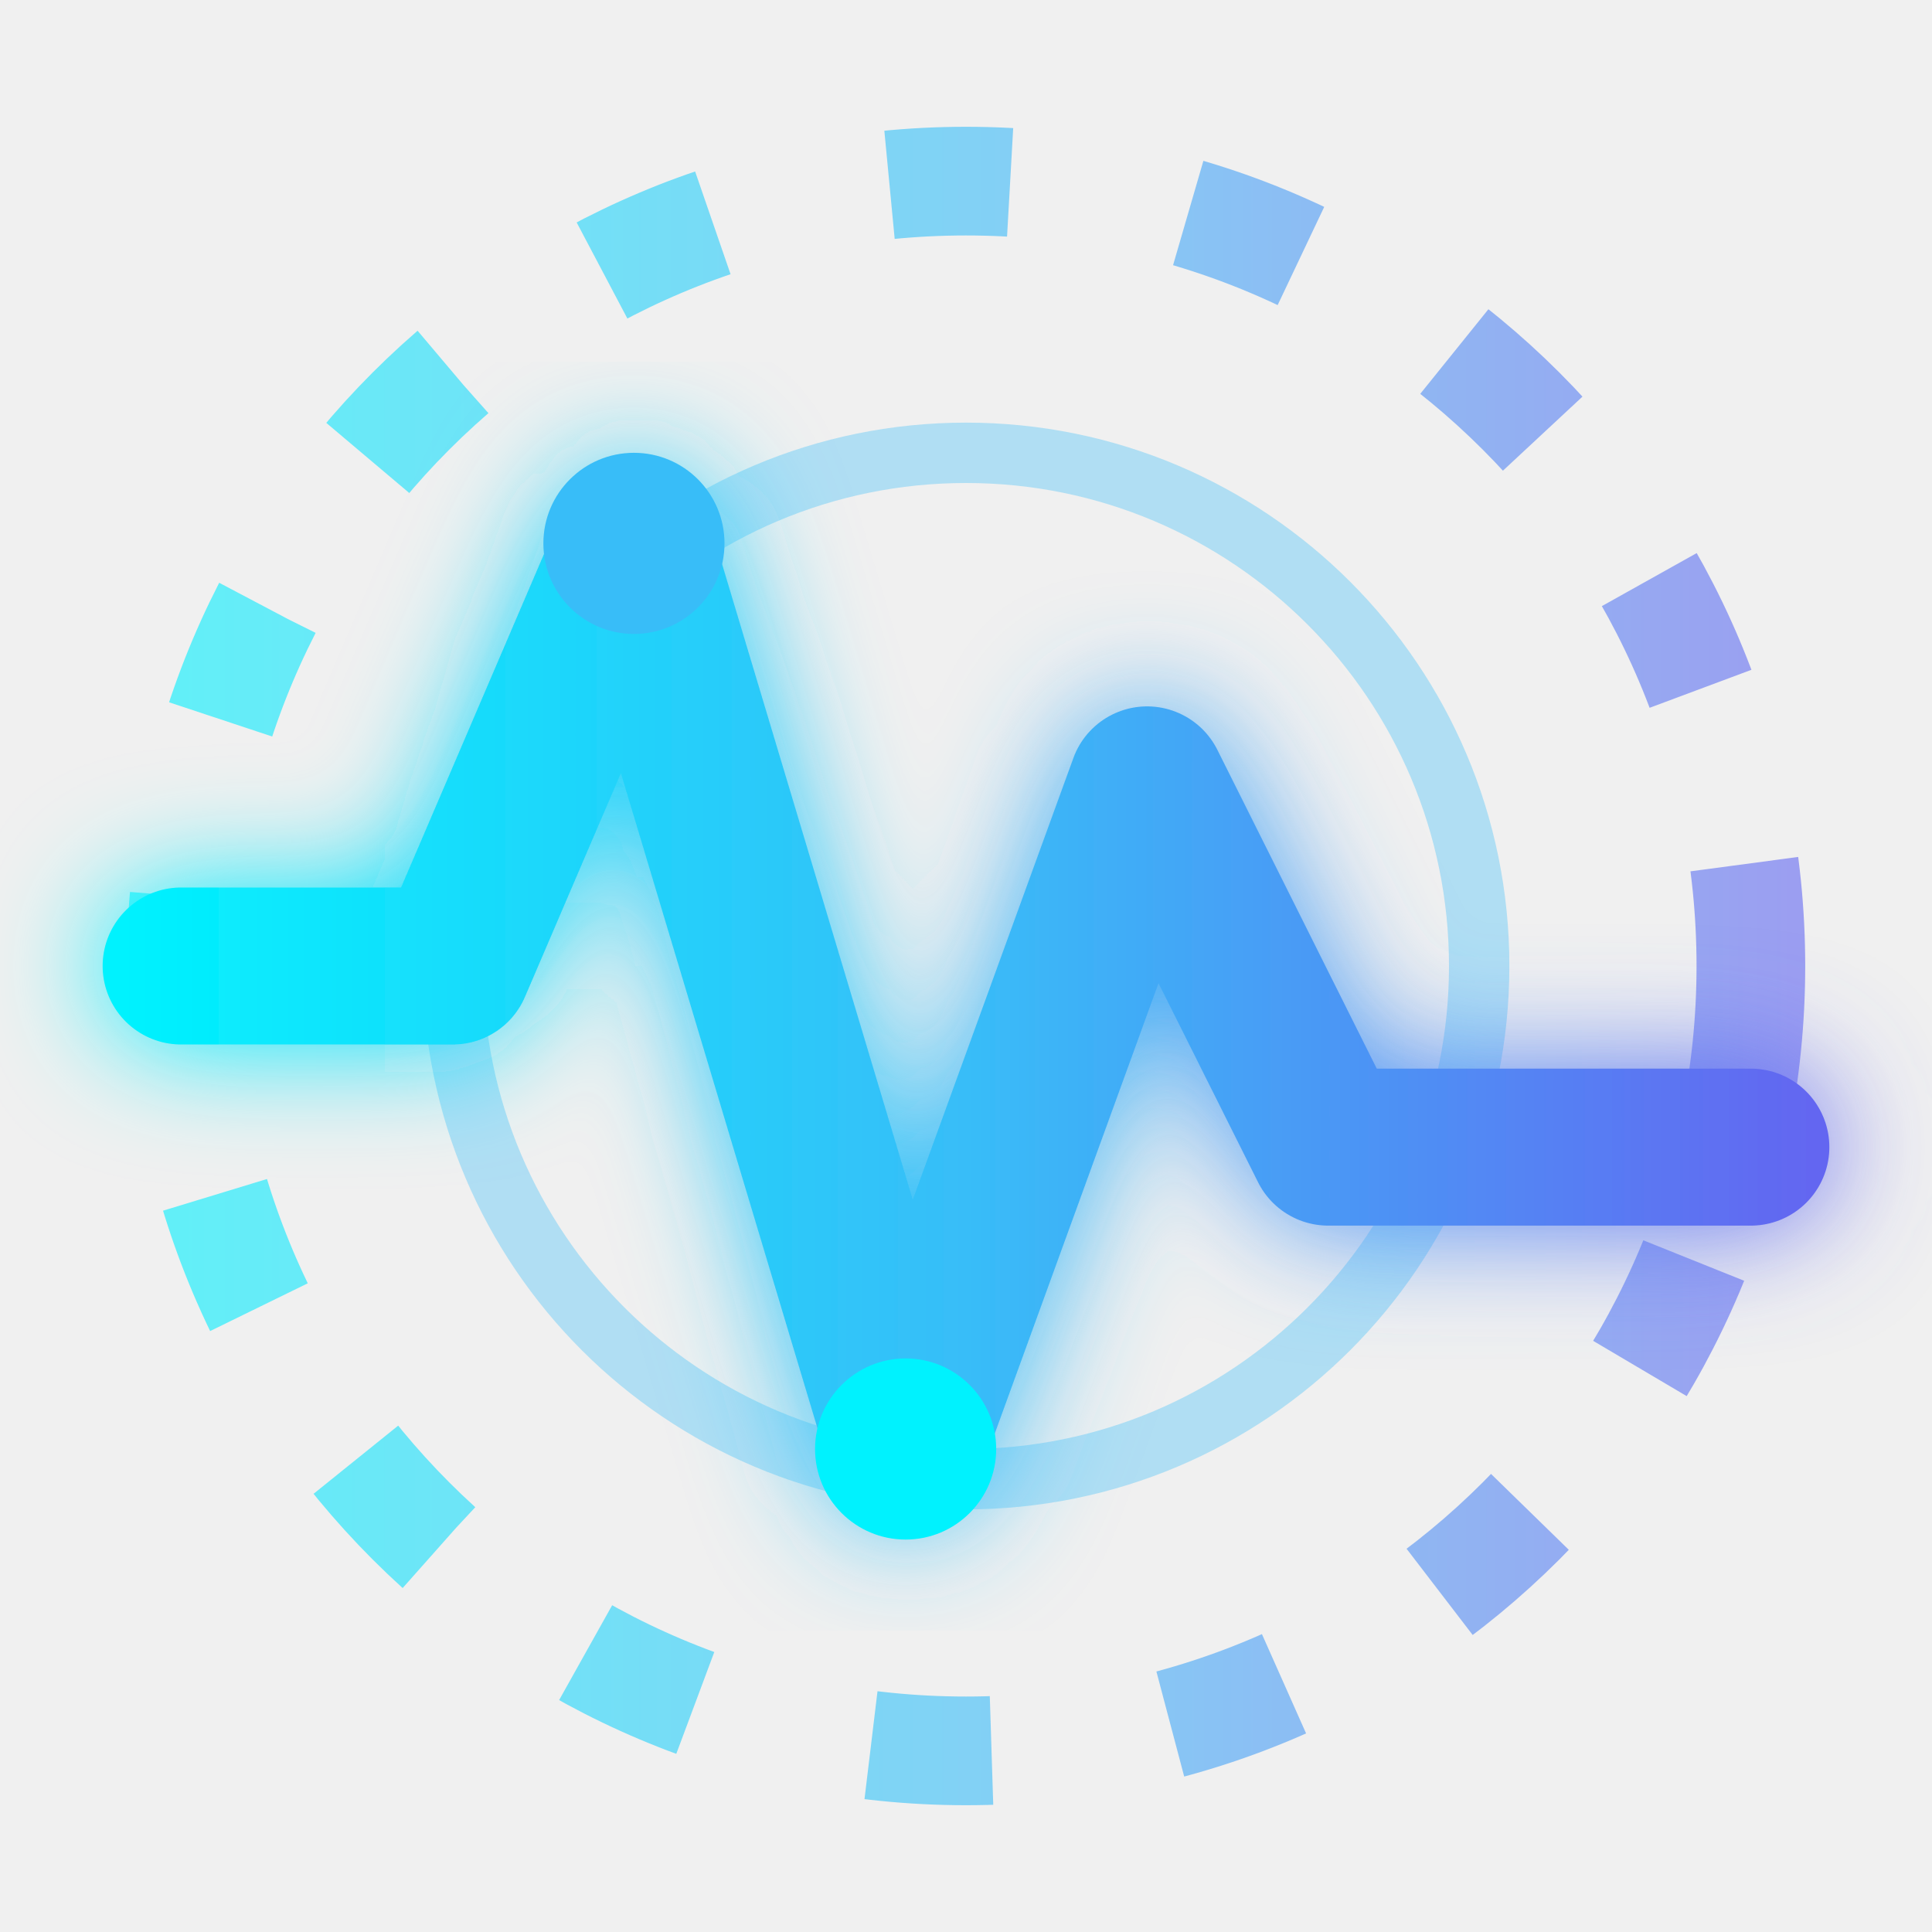
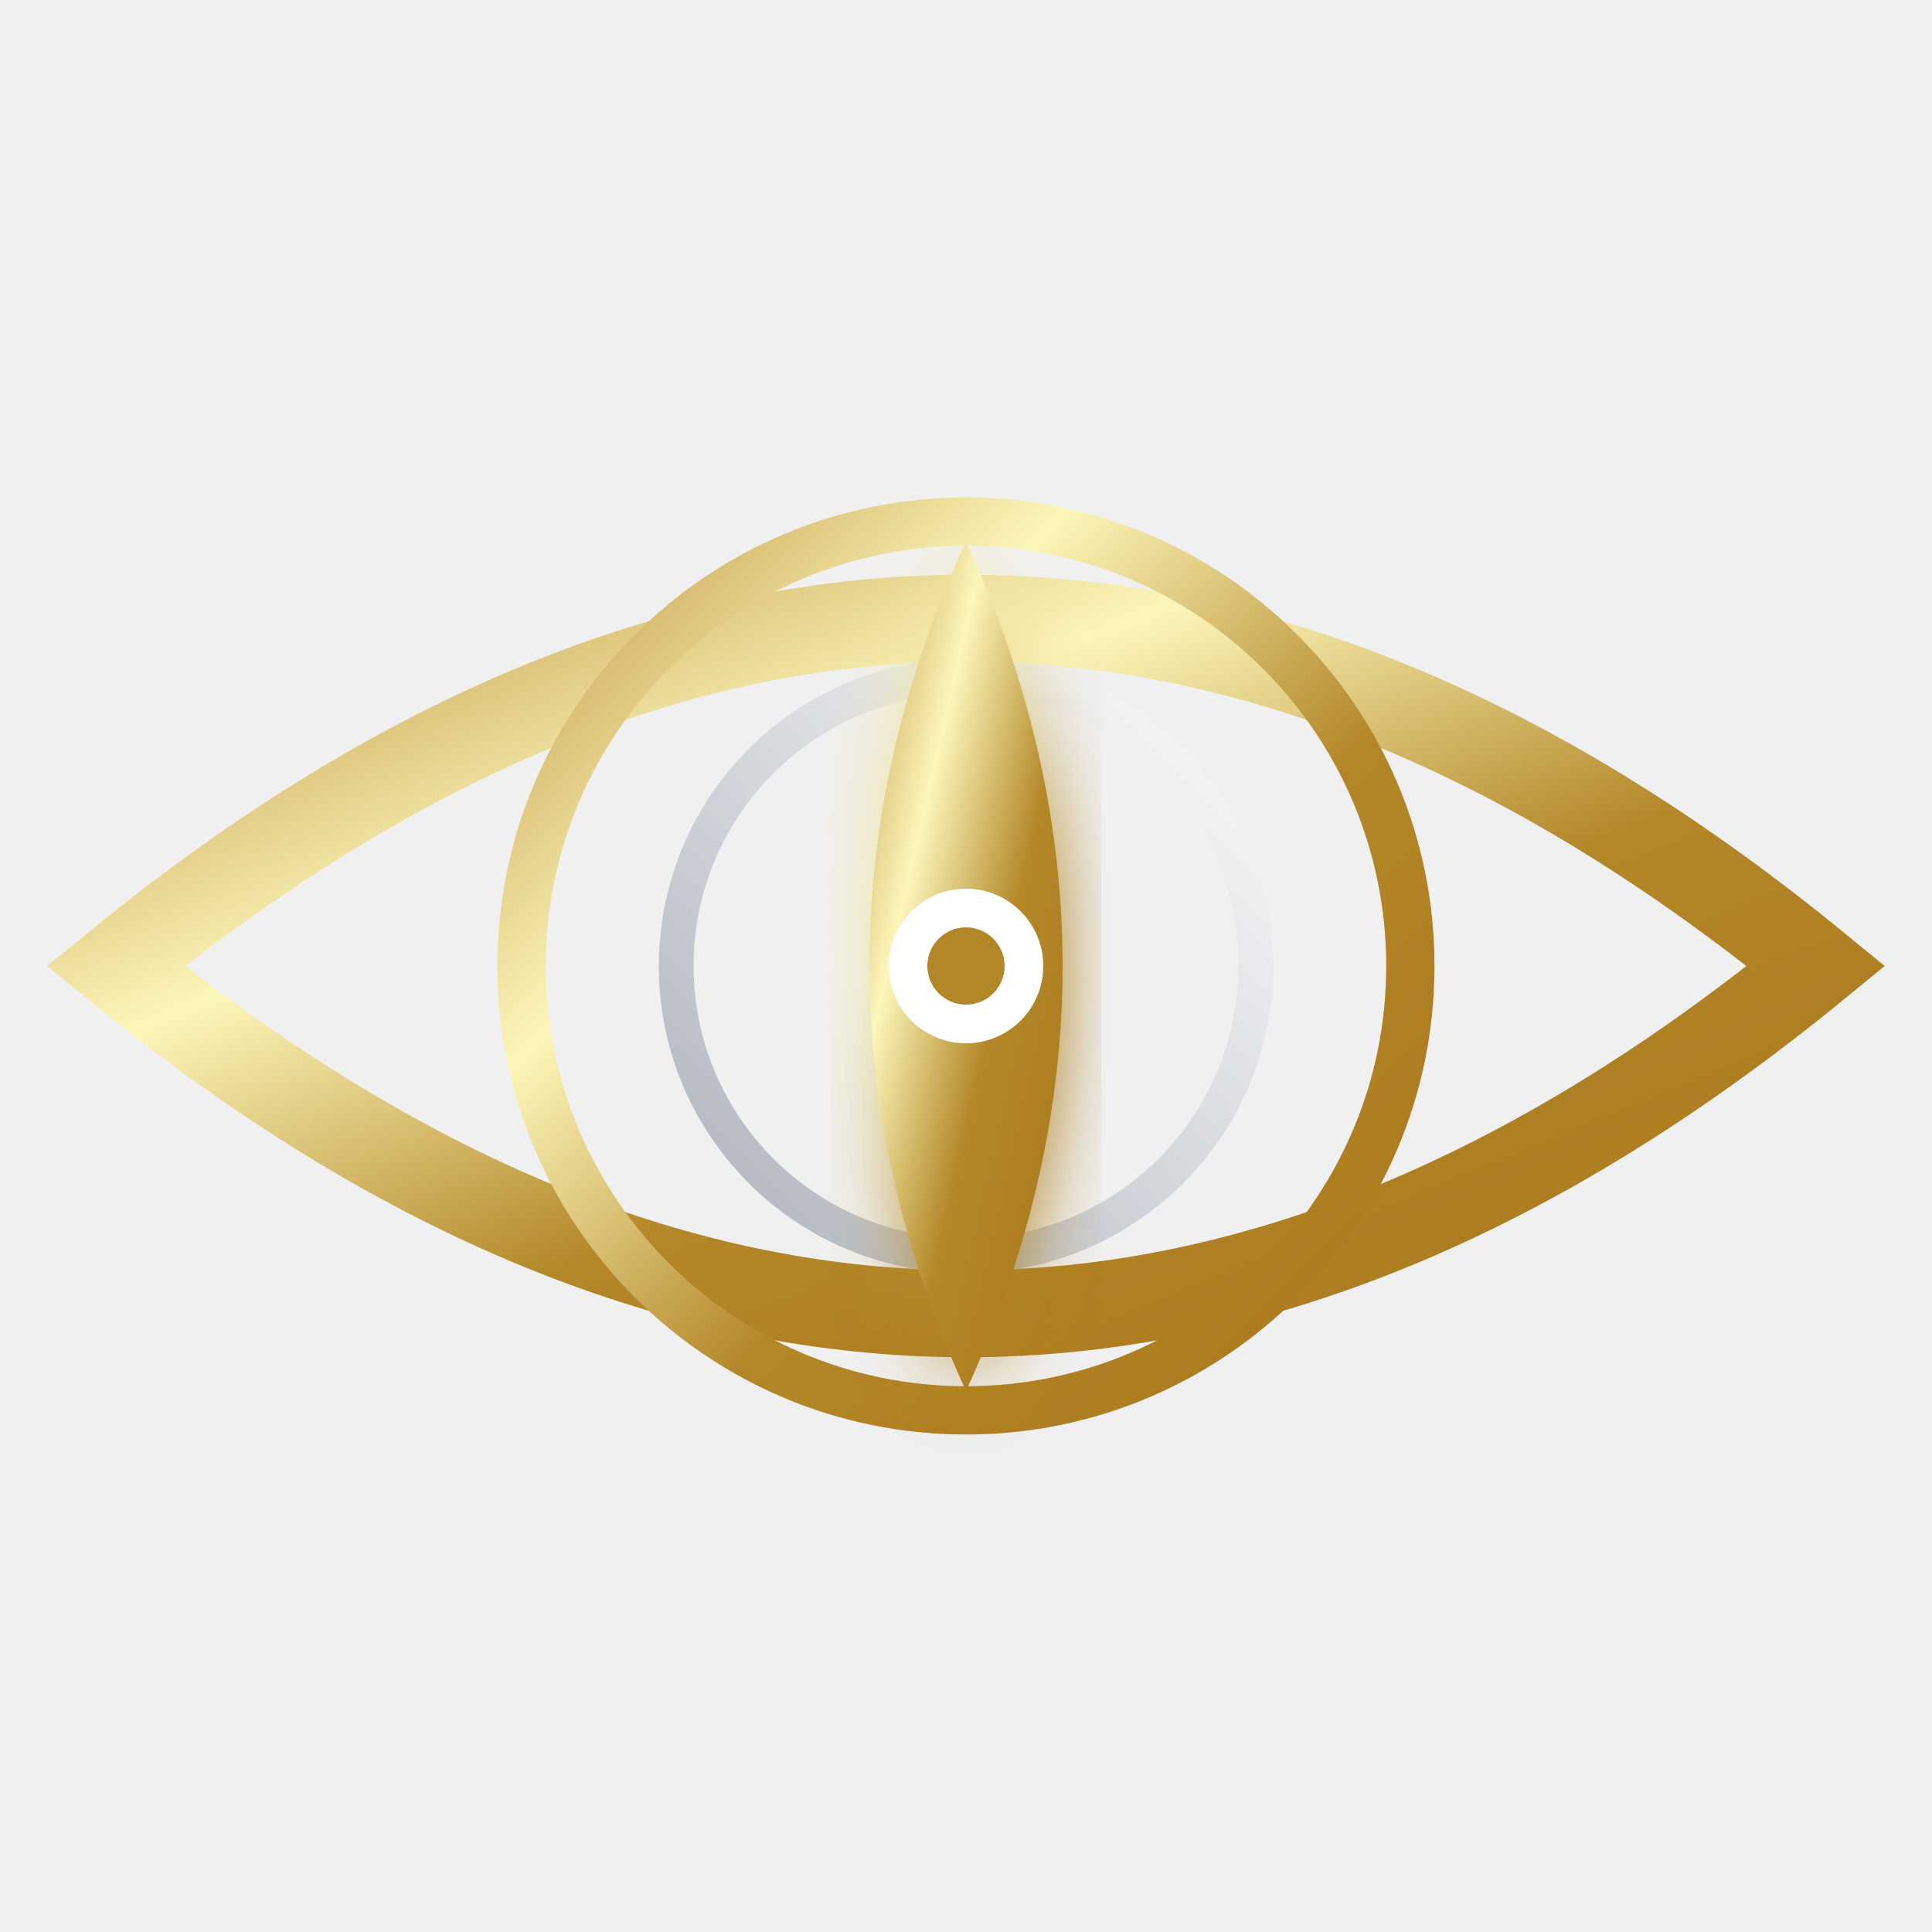
- <svg xmlns="http://www.w3.org/2000/svg" viewBox="0 0 32 32" fill="none">
+ <svg xmlns="http://www.w3.org/2000/svg" viewBox="0 0 100 100" fill="none">
  <defs>
-     <linearGradient id="psPulse" x1="2" y1="16" x2="30" y2="16" gradientUnits="userSpaceOnUse">
-       <stop offset="0%" stop-color="#00f2fe" />
-       <stop offset="50%" stop-color="#38bdf8" />
-       <stop offset="100%" stop-color="#6366f1" />
+     <linearGradient id="goldFavicon" x1="0%" y1="0%" x2="100%" y2="100%">
+       <stop offset="0%" stop-color="#BF953F" />
+       <stop offset="30%" stop-color="#FCF6BA" />
+       <stop offset="60%" stop-color="#B38728" />
+       <stop offset="100%" stop-color="#AA771C" />
    </linearGradient>
-     <filter id="glow" x="-20%" y="-20%" width="140%" height="140%">
-       <feGaussianBlur stdDeviation="1" result="blur" />
+     <linearGradient id="platFavicon" x1="0%" y1="100%" x2="100%" y2="0%">
+       <stop offset="0%" stop-color="#9CA3AF" />
+       <stop offset="100%" stop-color="#FFFFFF" />
+     </linearGradient>
+     <filter id="goldGlow" x="-20%" y="-20%" width="140%" height="140%">
+       <feGaussianBlur stdDeviation="2" result="blur" />
      <feComposite in="SourceGraphic" in2="blur" operator="over" />
    </filter>
  </defs>
-   <circle cx="16" cy="16" r="13" stroke="url(#psPulse)" stroke-width="1.8" stroke-dasharray="2 3" opacity="0.6" />
-   <circle cx="16" cy="16" r="8.5" stroke="#38bdf8" stroke-width="1" opacity="0.35" />
-   <path d="M3 16h4.5l3-7 4.5 15 4-11 3 6h7" stroke="url(#psPulse)" stroke-width="2.6" stroke-linecap="round" stroke-linejoin="round" filter="url(#glow)" />
-   <circle cx="15" cy="24" r="1.5" fill="#00f2fe" />
-   <circle cx="10.5" cy="9" r="1.5" fill="#38bdf8" />
+   <path d="M 6 50 Q 50 14 94 50 Q 50 86 6 50 Z" stroke="url(#goldFavicon)" stroke-width="4.5" fill="none" />
+   <circle cx="50" cy="50" r="23" stroke="url(#goldFavicon)" stroke-width="2.5" />
+   <circle cx="50" cy="50" r="15" stroke="url(#platFavicon)" stroke-width="1.8" opacity="0.8" />
+   <path d="M 50 28 Q 60 50 50 72 Q 40 50 50 28 Z" fill="url(#goldFavicon)" filter="url(#goldGlow)" />
+   <circle cx="50" cy="50" r="4" fill="#FFFFFF" />
+   <circle cx="50" cy="50" r="2" fill="#B38728" />
</svg>
